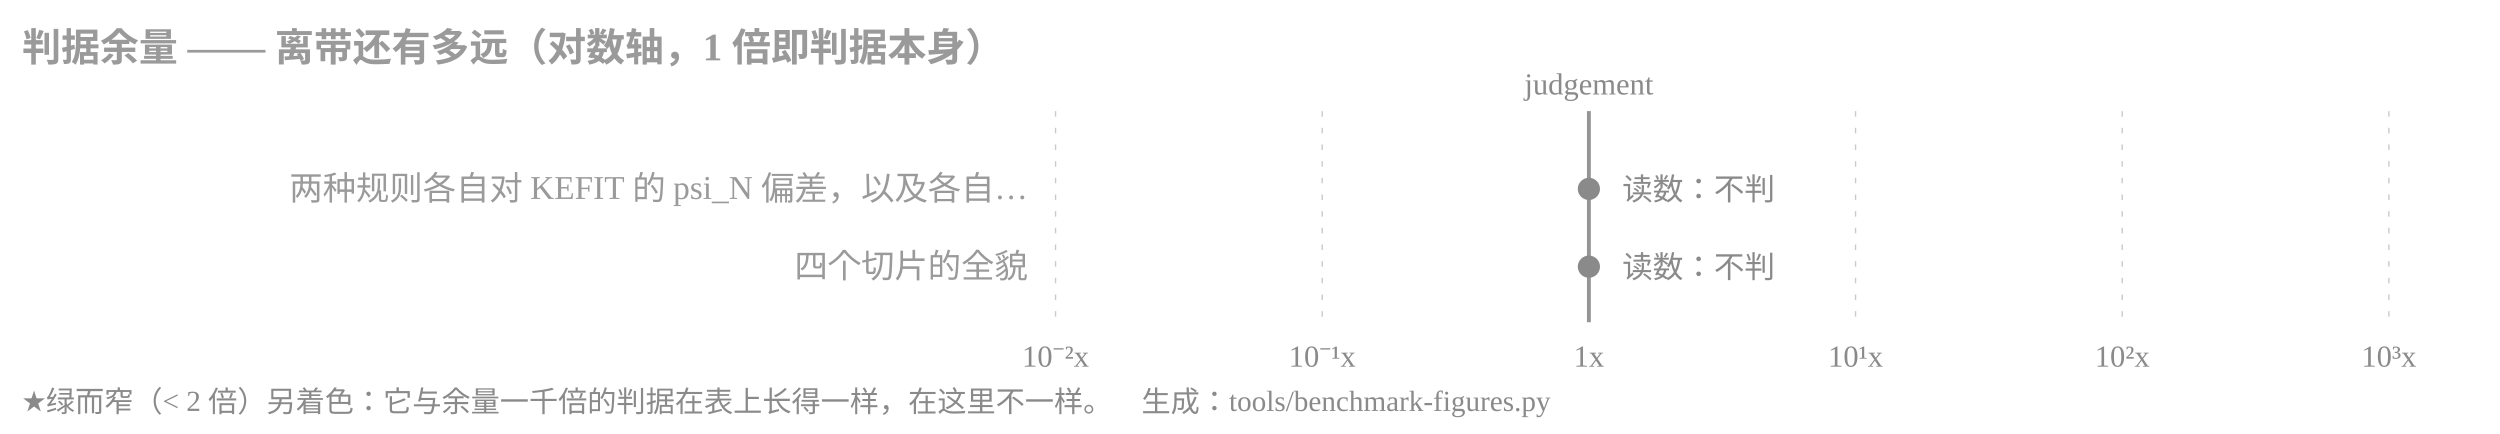
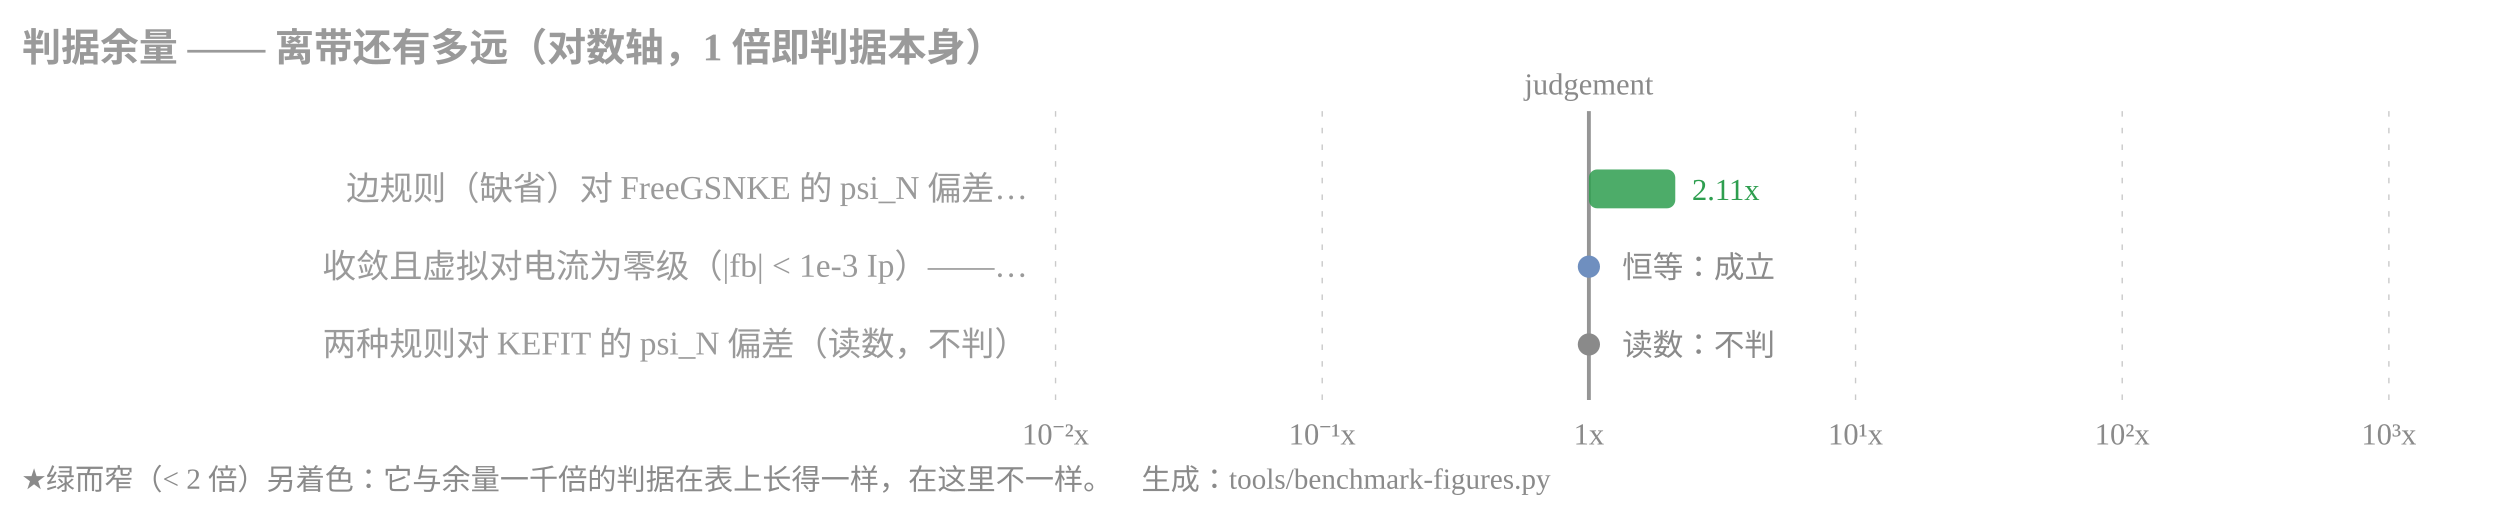
- <svg xmlns="http://www.w3.org/2000/svg" viewBox="0 0 900 156" role="img" aria-label="eq-forward-boundary-rule-vs-kefit: 每条判据离它的带还有多远">
+ <svg xmlns="http://www.w3.org/2000/svg" viewBox="0 0 900 184" role="img" aria-label="eq-forward-boundary-rule-vs-kefit: 每条判据离它的带还有多远">
  <text x="8" y="22" font-size="14" font-weight="600" fill="#9a9a9a">判据余量 —— 离带还有多远（对数轴，1 倍即判据本身）</text>
-   <line x1="380.0" y1="40" x2="380.0" y2="116" stroke="#8a8a8a" stroke-width="0.5" stroke-dasharray="2 4" opacity="0.45" />
-   <text x="380.0" y="132" font-size="11" fill="#8a8a8a" text-anchor="middle">10⁻²x</text>
-   <line x1="476.0" y1="40" x2="476.0" y2="116" stroke="#8a8a8a" stroke-width="0.5" stroke-dasharray="2 4" opacity="0.45" />
-   <text x="476.0" y="132" font-size="11" fill="#8a8a8a" text-anchor="middle">10⁻¹x</text>
-   <line x1="572.0" y1="40" x2="572.0" y2="116" stroke="#8a8a8a" stroke-width="1.4" opacity="0.9" />
-   <text x="572.0" y="132" font-size="11" fill="#8a8a8a" text-anchor="middle">1x</text>
-   <line x1="668.0" y1="40" x2="668.0" y2="116" stroke="#8a8a8a" stroke-width="0.5" stroke-dasharray="2 4" opacity="0.45" />
-   <text x="668.0" y="132" font-size="11" fill="#8a8a8a" text-anchor="middle">10¹x</text>
-   <line x1="764.0" y1="40" x2="764.0" y2="116" stroke="#8a8a8a" stroke-width="0.5" stroke-dasharray="2 4" opacity="0.45" />
-   <text x="764.0" y="132" font-size="11" fill="#8a8a8a" text-anchor="middle">10²x</text>
-   <line x1="860.0" y1="40" x2="860.0" y2="116" stroke="#8a8a8a" stroke-width="0.5" stroke-dasharray="2 4" opacity="0.45" />
-   <text x="860.0" y="132" font-size="11" fill="#8a8a8a" text-anchor="middle">10³x</text>
+   <line x1="380.0" y1="40" x2="380.0" y2="144" stroke="#8a8a8a" stroke-width="0.5" stroke-dasharray="2 4" opacity="0.45" />
+   <text x="380.0" y="160" font-size="11" fill="#8a8a8a" text-anchor="middle">10⁻²x</text>
+   <line x1="476.0" y1="40" x2="476.0" y2="144" stroke="#8a8a8a" stroke-width="0.5" stroke-dasharray="2 4" opacity="0.45" />
+   <text x="476.0" y="160" font-size="11" fill="#8a8a8a" text-anchor="middle">10⁻¹x</text>
+   <line x1="572.0" y1="40" x2="572.0" y2="144" stroke="#8a8a8a" stroke-width="1.4" opacity="0.9" />
+   <text x="572.0" y="160" font-size="11" fill="#8a8a8a" text-anchor="middle">1x</text>
+   <line x1="668.0" y1="40" x2="668.0" y2="144" stroke="#8a8a8a" stroke-width="0.5" stroke-dasharray="2 4" opacity="0.45" />
+   <text x="668.0" y="160" font-size="11" fill="#8a8a8a" text-anchor="middle">10¹x</text>
+   <line x1="764.0" y1="40" x2="764.0" y2="144" stroke="#8a8a8a" stroke-width="0.5" stroke-dasharray="2 4" opacity="0.45" />
+   <text x="764.0" y="160" font-size="11" fill="#8a8a8a" text-anchor="middle">10²x</text>
+   <line x1="860.0" y1="40" x2="860.0" y2="144" stroke="#8a8a8a" stroke-width="0.5" stroke-dasharray="2 4" opacity="0.45" />
+   <text x="860.0" y="160" font-size="11" fill="#8a8a8a" text-anchor="middle">10³x</text>
  <text x="572.0" y="34" font-size="11" fill="#8a8a8a" text-anchor="middle">judgement</text>
-   <text x="370" y="72.0" font-size="12" fill="#9a9a9a" text-anchor="end">两种规则各自对 KEFIT 的 psi_N 偏差，以及各自…</text>
-   <circle cx="572.0" cy="68.0" r="4" fill="#8a8a8a" />
-   <text x="584.0" y="72.0" font-size="11" fill="#8a8a8a">读数：不判</text>
-   <text x="370" y="100.0" font-size="12" fill="#9a9a9a" text-anchor="end">四个切片的全貌</text>
-   <circle cx="572.0" cy="96.0" r="4" fill="#8a8a8a" />
-   <text x="584.0" y="100.0" font-size="11" fill="#8a8a8a">读数：不判</text>
-   <text x="8" y="148" font-size="10.5" fill="#8a8a8a">★绿而窄（&lt; 2 倍）另着色：它与余量一千倍的判据在表上长得一样，在这里不一样。　生成：tools/benchmark-figures.py</text>
+   <text x="370" y="72.0" font-size="12" fill="#9a9a9a" text-anchor="end">边规则（缺省）对 FreeGSNKE 的 psi_N 偏差…</text>
+   <rect x="572.0" y="61.0" width="31.1" height="14" rx="3" fill="#2e9e4f" opacity="0.85" />
+   <text x="609.1" y="72.0" font-size="11" fill="#2e9e4f" text-anchor="start">2.11x</text>
+   <text x="370" y="100.0" font-size="12" fill="#9a9a9a" text-anchor="end">收敛且虚拟对电流为零级（|fb| &lt; 1e-3 Ip）——…</text>
+   <circle cx="572.0" cy="96.0" r="4" fill="#6f8fbf" />
+   <text x="584.0" y="100.0" font-size="11" fill="#8a8a8a">恒等：成立</text>
+   <text x="370" y="128.0" font-size="12" fill="#9a9a9a" text-anchor="end">两种规则对 KEFIT 的 psi_N 偏差（读数，不判）</text>
+   <circle cx="572.0" cy="124.0" r="4" fill="#8a8a8a" />
+   <text x="584.0" y="128.0" font-size="11" fill="#8a8a8a">读数：不判</text>
+   <text x="8" y="176" font-size="10.5" fill="#8a8a8a">★绿而窄（&lt; 2 倍）另着色：它与余量一千倍的判据在表上长得一样，在这里不一样。　生成：tools/benchmark-figures.py</text>
</svg>
